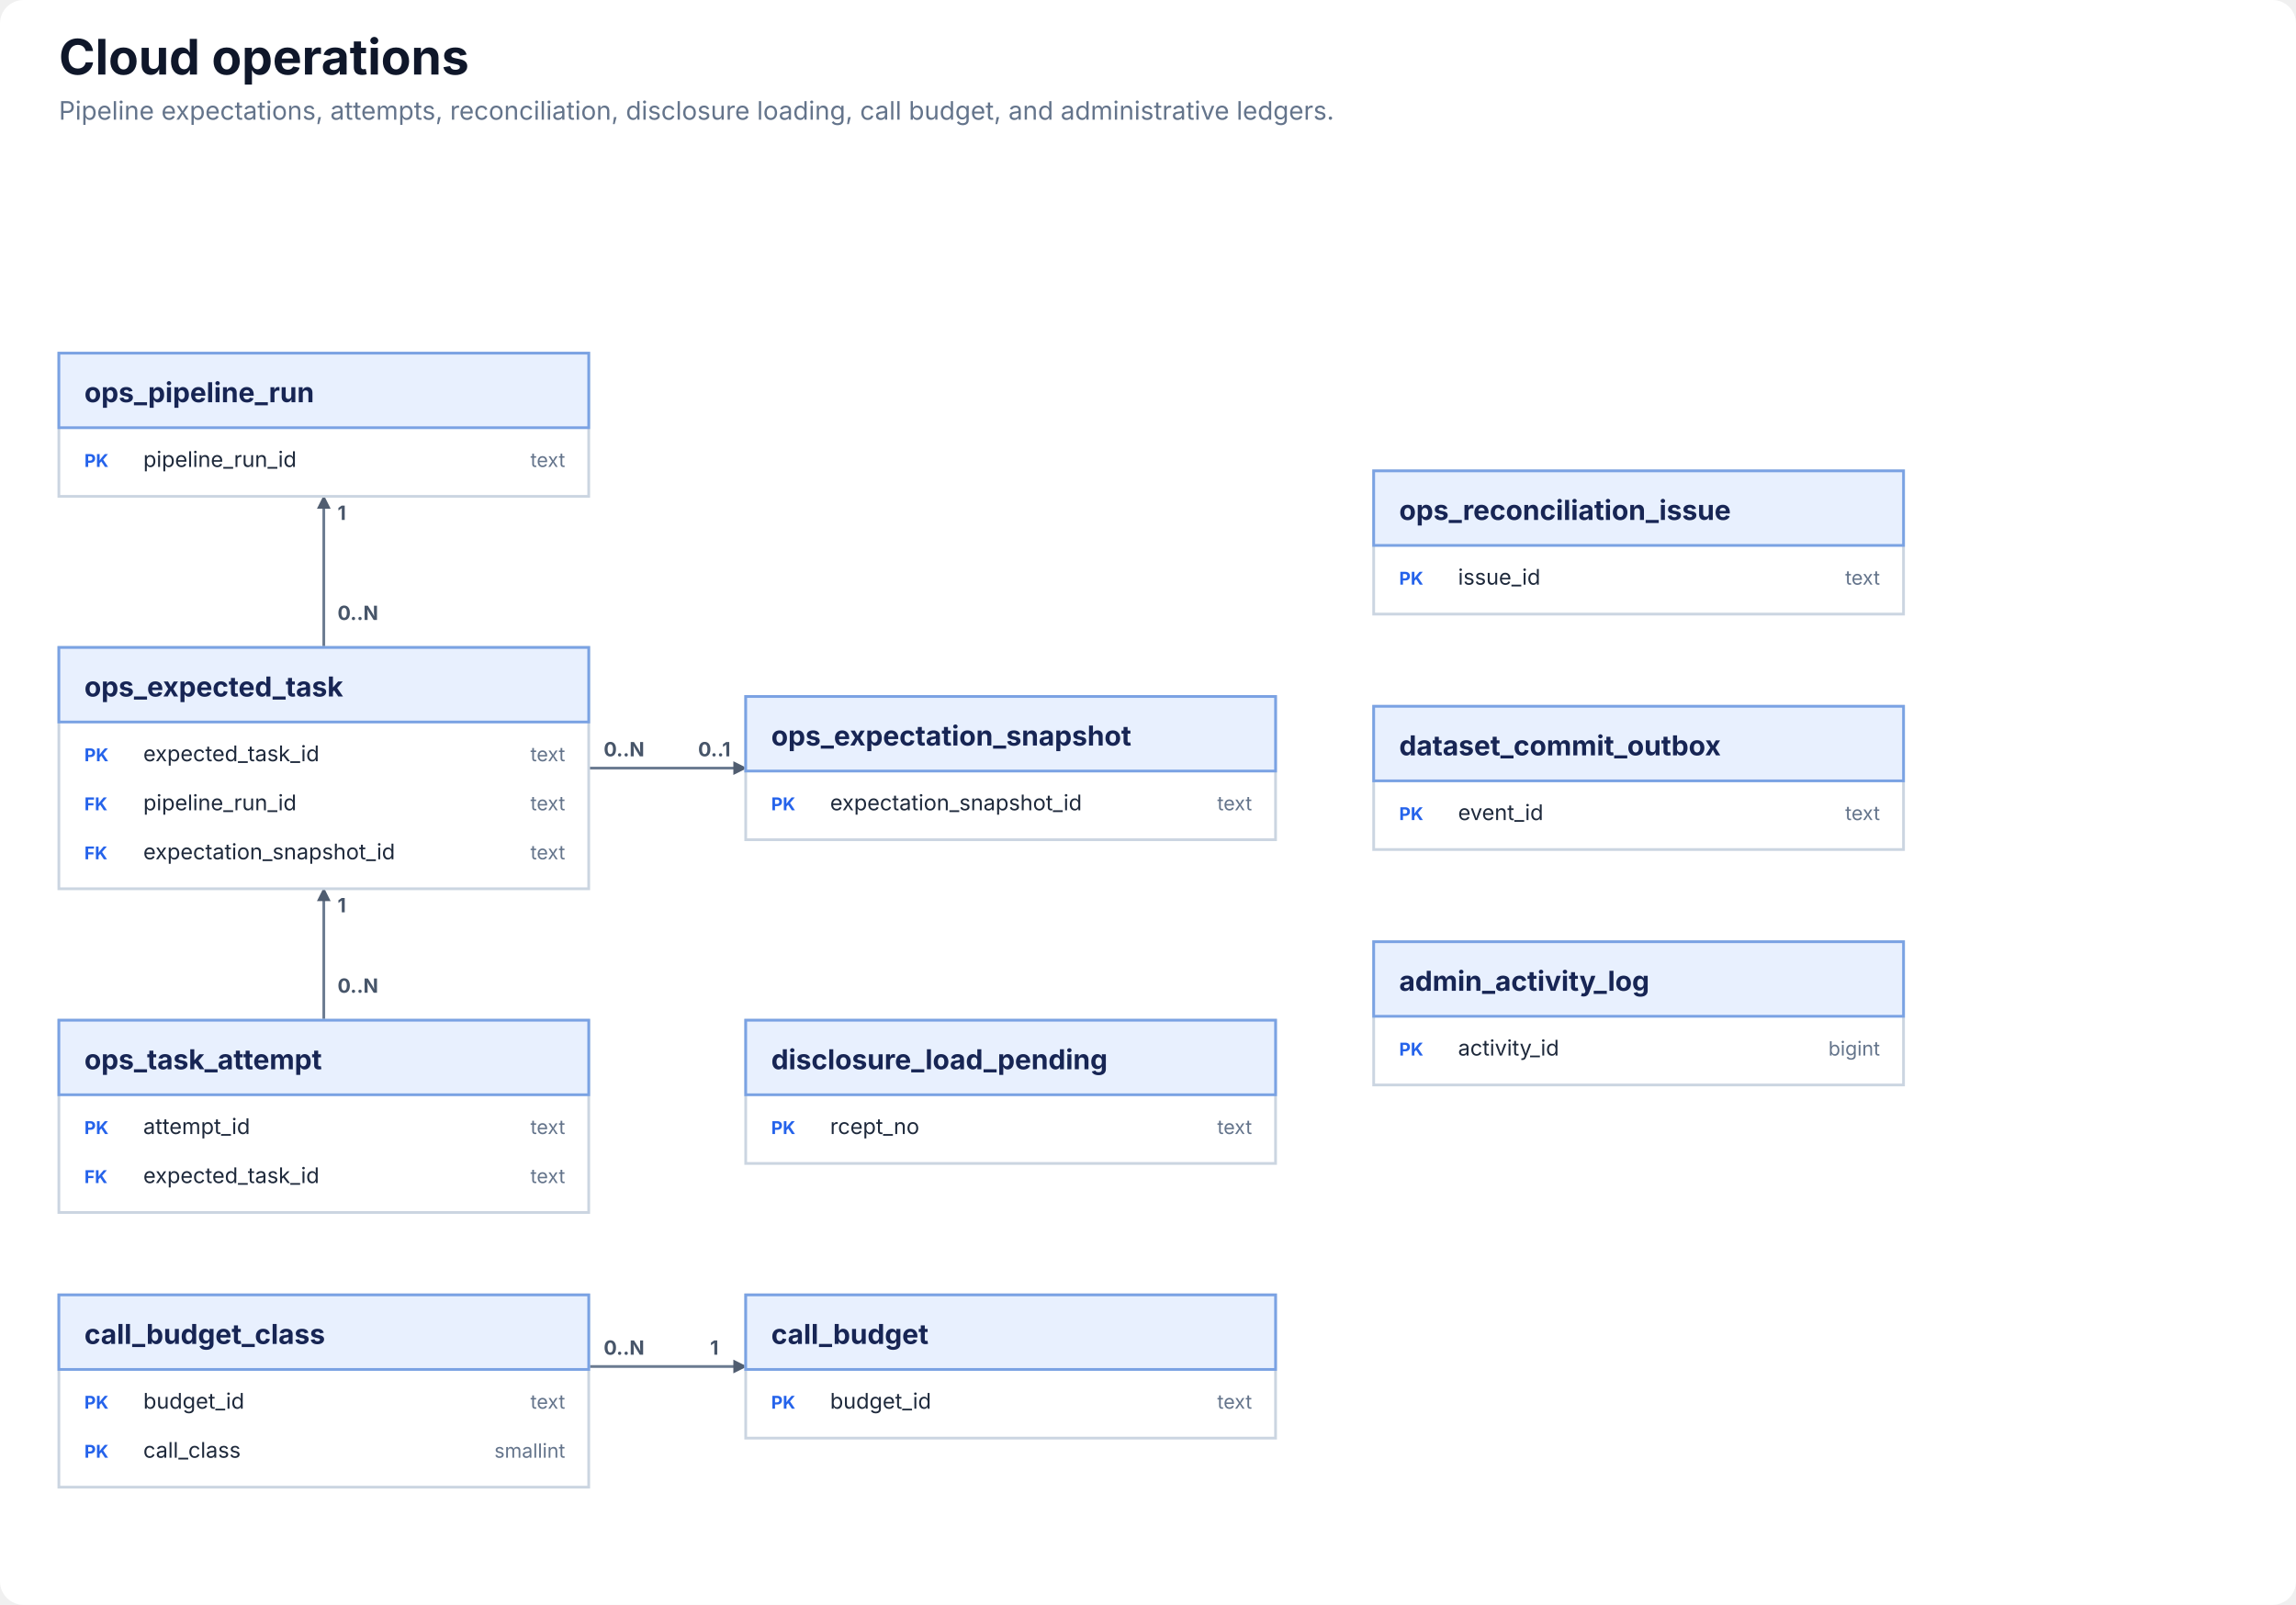
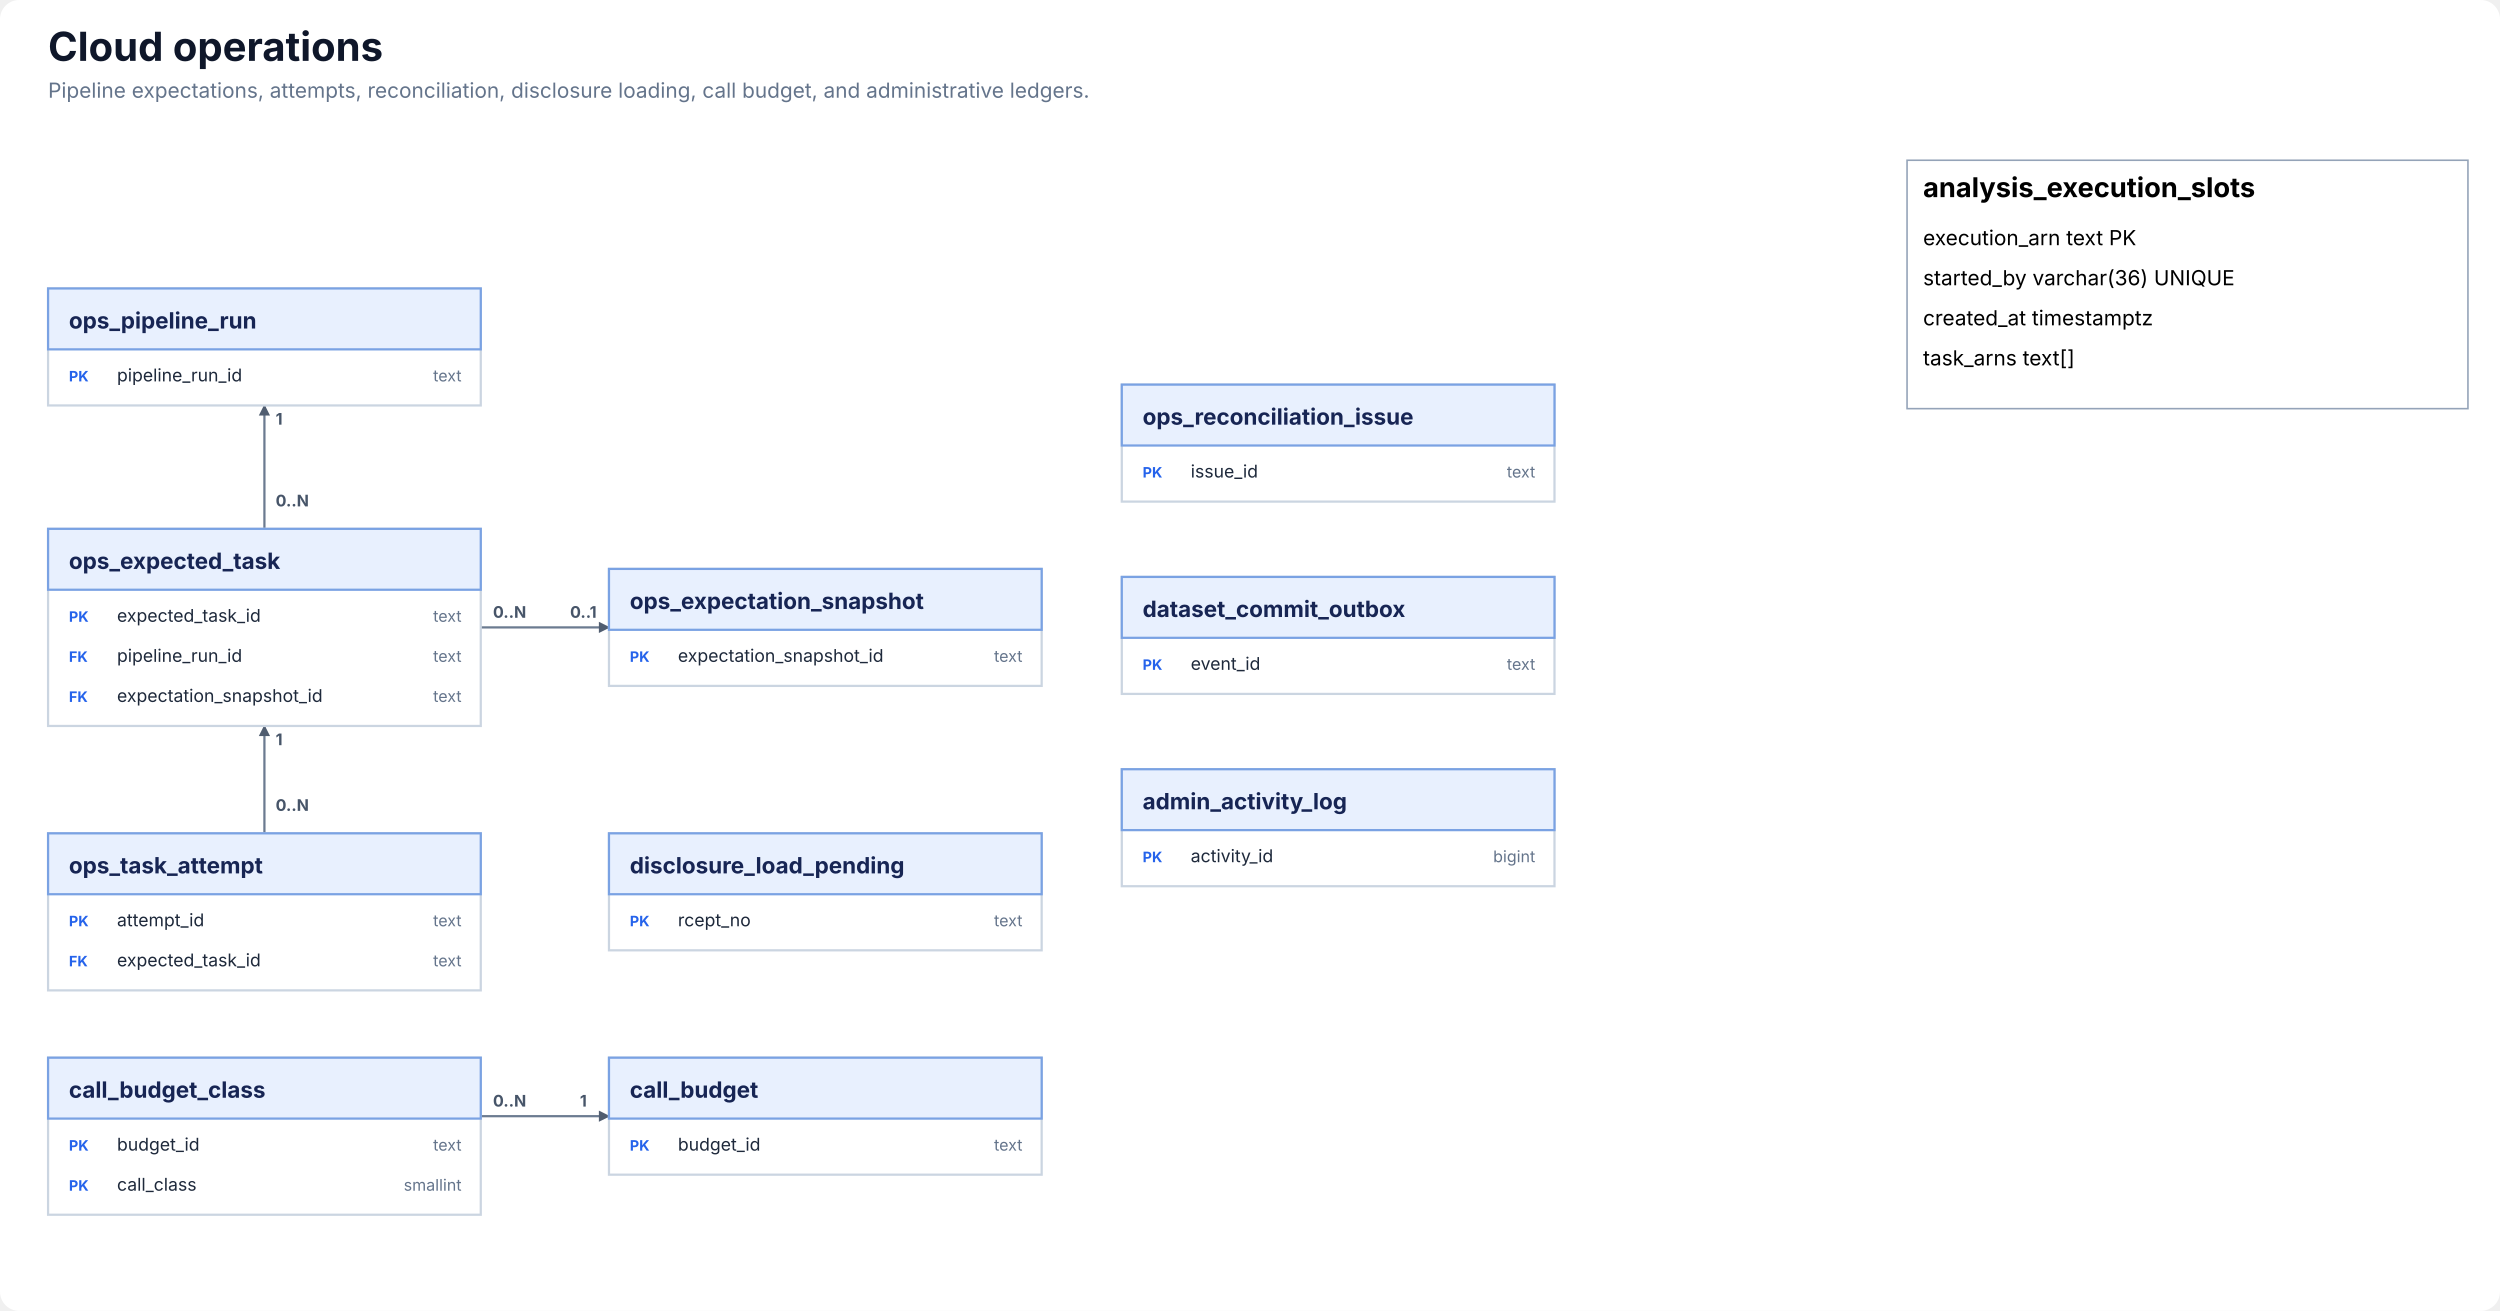
- <svg xmlns="http://www.w3.org/2000/svg" viewBox="0 0 1170 818" role="img" aria-labelledby="title desc">
+ <svg xmlns="http://www.w3.org/2000/svg" viewBox="0 0 1560 818" role="img" aria-labelledby="title desc">
  <defs>
    <marker id="arrow" viewBox="0 0 10 10" refX="9" refY="5" markerWidth="5" markerHeight="5" orient="auto">
      <path d="M 0 0 L 10 5 L 0 10 z" class="arrow" />
    </marker>
  </defs>
  <style>
  :root { color-scheme: light; }
  text { font-family: -apple-system,BlinkMacSystemFont,"Segoe UI",sans-serif; }
  .canvas { fill:#ffffff; } .title { fill:#0f172a;font-size:25px;font-weight:700; } .subtitle { fill:#64748b;font-size:13px; }
  .table { fill:#fff;stroke:#cbd5e1;stroke-width:1.4; } .table-head { fill:#e8f0fe;stroke:#7aa2e3;stroke-width:1.4; }
  .table-name { fill:#172554;font-size:14px;font-weight:700; } .field { fill:#1e293b;font-size:11px; } .type { fill:#64748b;font-size:10px; } .key { fill:#2563eb;font-size:9px;font-weight:700; }
  .relation { fill:none;stroke:#64748b;stroke-width:1.4;opacity:.95; } .arrow { fill:#475569; }
  .relation-halo { fill:none;stroke:#ffffff;stroke-width:5; }
  .cardinality { fill:#475569;font-size:10px;font-weight:700;paint-order:stroke;stroke:#ffffff;stroke-width:3px;stroke-linejoin:round; }
  .domain-zone rect { fill:#eff6ff;fill-opacity:.35;stroke:#bfdbfe;stroke-width:1.2;stroke-dasharray:6 5; }
  .domain-zone text { fill:#475569;font-size:13px;font-weight:700;letter-spacing:.02em; }
  .node.entity .table-head,.legend-item.entity .legend-swatch { fill:#bfdbfe;stroke:#2563eb; }
  .node.attribute .table-head,.legend-item.attribute .legend-swatch { fill:#fef3c7;stroke:#d97706; }
  .node.binding .table-head,.legend-item.binding .legend-swatch { fill:#ccfbf1;stroke:#0f766e; }
  .node.process .table-head,.legend-item.process .legend-swatch { fill:#ffedd5;stroke:#ea580c; }
  .node.explanation .table-head,.legend-item.explanation .legend-swatch { fill:#ede9fe;stroke:#7c3aed; }
  .node.entity .table-name,.node.attribute .table-name,.node.binding .table-name,
  .node.process .table-name,.node.explanation .table-name { fill:#172554; }
  .node.entity#table-entity .table,.node.entity#table-entity .table-head { stroke-width:2.6; }
  .legend-item text { fill:#475569;font-size:10px; } .legend-swatch { stroke-width:1.2; }
</style>
  <rect class="canvas" width="100%" height="100%" rx="12" />
  <text class="title" x="30" y="38">Cloud operations</text>
  <text class="subtitle" x="30" y="61">Pipeline expectations, attempts, reconciliation, disclosure loading, call budget, and administrative ledgers.</text>
  <g aria-label="domains" />
  <g aria-label="relationships">
    <path class="relation-halo" d="M 165 330 L 165 253" />
    <path class="relation" d="M 165 330 L 165 253" marker-end="url(#arrow)" />
    <path class="relation-halo" d="M 165 520 L 165 453" />
    <path class="relation" d="M 165 520 L 165 453" marker-end="url(#arrow)" />
    <path class="relation-halo" d="M 300 391.5 L 380 391.5" />
    <path class="relation" d="M 300 391.5 L 380 391.5" marker-end="url(#arrow)" />
    <path class="relation-halo" d="M 300 696.5 L 380 696.5" />
    <path class="relation" d="M 300 696.5 L 380 696.5" marker-end="url(#arrow)" />
    <text class="cardinality" x="172" y="316" text-anchor="start">0..N</text>
    <text class="cardinality" x="172" y="265" text-anchor="start">1</text>
    <text class="cardinality" x="172" y="506" text-anchor="start">0..N</text>
    <text class="cardinality" x="172" y="465" text-anchor="start">1</text>
    <text class="cardinality" x="318" y="385.5" text-anchor="middle">0..N</text>
    <text class="cardinality" x="364" y="385.5" text-anchor="middle">0..1</text>
    <text class="cardinality" x="318" y="690.5" text-anchor="middle">0..N</text>
    <text class="cardinality" x="364" y="690.5" text-anchor="middle">1</text>
  </g>
  <g aria-label="tables">
    <g id="table-ops_pipeline_run" class="node ">
      <rect class="table" x="30" y="180" width="270" height="73" />
      <rect class="table-head" x="30" y="180" width="270" height="38" />
      <text class="table-name" x="43" y="205" font-size="14px">ops_pipeline_run</text>
      <text class="key" x="43" y="238">PK</text>
      <text class="field" x="73" y="238">pipeline_run_id</text>
      <text class="type" x="288" y="238" text-anchor="end">text</text>
    </g>
    <g id="table-ops_expectation_snapshot" class="node ">
      <rect class="table" x="380" y="355" width="270" height="73" />
      <rect class="table-head" x="380" y="355" width="270" height="38" />
      <text class="table-name" x="393" y="380" font-size="14px">ops_expectation_snapshot</text>
      <text class="key" x="393" y="413">PK</text>
      <text class="field" x="423" y="413">expectation_snapshot_id</text>
      <text class="type" x="638" y="413" text-anchor="end">text</text>
    </g>
    <g id="table-ops_expected_task" class="node ">
      <rect class="table" x="30" y="330" width="270" height="123" />
      <rect class="table-head" x="30" y="330" width="270" height="38" />
      <text class="table-name" x="43" y="355" font-size="14px">ops_expected_task</text>
      <text class="key" x="43" y="388">PK</text>
      <text class="field" x="73" y="388">expected_task_id</text>
      <text class="type" x="288" y="388" text-anchor="end">text</text>
      <text class="key" x="43" y="413">FK</text>
      <text class="field" x="73" y="413">pipeline_run_id</text>
      <text class="type" x="288" y="413" text-anchor="end">text</text>
      <text class="key" x="43" y="438">FK</text>
      <text class="field" x="73" y="438">expectation_snapshot_id</text>
      <text class="type" x="288" y="438" text-anchor="end">text</text>
    </g>
    <g id="table-ops_task_attempt" class="node ">
      <rect class="table" x="30" y="520" width="270" height="98" />
      <rect class="table-head" x="30" y="520" width="270" height="38" />
      <text class="table-name" x="43" y="545" font-size="14px">ops_task_attempt</text>
      <text class="key" x="43" y="578">PK</text>
      <text class="field" x="73" y="578">attempt_id</text>
      <text class="type" x="288" y="578" text-anchor="end">text</text>
      <text class="key" x="43" y="603">FK</text>
      <text class="field" x="73" y="603">expected_task_id</text>
      <text class="type" x="288" y="603" text-anchor="end">text</text>
    </g>
    <g id="table-ops_reconciliation_issue" class="node ">
      <rect class="table" x="700" y="240" width="270" height="73" />
      <rect class="table-head" x="700" y="240" width="270" height="38" />
      <text class="table-name" x="713" y="265" font-size="14px">ops_reconciliation_issue</text>
      <text class="key" x="713" y="298">PK</text>
      <text class="field" x="743" y="298">issue_id</text>
      <text class="type" x="958" y="298" text-anchor="end">text</text>
    </g>
    <g id="table-dataset_commit_outbox" class="node ">
      <rect class="table" x="700" y="360" width="270" height="73" />
      <rect class="table-head" x="700" y="360" width="270" height="38" />
      <text class="table-name" x="713" y="385" font-size="14px">dataset_commit_outbox</text>
      <text class="key" x="713" y="418">PK</text>
      <text class="field" x="743" y="418">event_id</text>
      <text class="type" x="958" y="418" text-anchor="end">text</text>
    </g>
    <g id="table-admin_activity_log" class="node ">
      <rect class="table" x="700" y="480" width="270" height="73" />
      <rect class="table-head" x="700" y="480" width="270" height="38" />
      <text class="table-name" x="713" y="505" font-size="14px">admin_activity_log</text>
      <text class="key" x="713" y="538">PK</text>
      <text class="field" x="743" y="538">activity_id</text>
      <text class="type" x="958" y="538" text-anchor="end">bigint</text>
    </g>
    <g id="table-disclosure_load_pending" class="node ">
      <rect class="table" x="380" y="520" width="270" height="73" />
      <rect class="table-head" x="380" y="520" width="270" height="38" />
      <text class="table-name" x="393" y="545" font-size="14px">disclosure_load_pending</text>
      <text class="key" x="393" y="578">PK</text>
      <text class="field" x="423" y="578">rcept_no</text>
      <text class="type" x="638" y="578" text-anchor="end">text</text>
    </g>
    <g id="table-call_budget" class="node ">
      <rect class="table" x="380" y="660" width="270" height="73" />
      <rect class="table-head" x="380" y="660" width="270" height="38" />
      <text class="table-name" x="393" y="685" font-size="14px">call_budget</text>
      <text class="key" x="393" y="718">PK</text>
      <text class="field" x="423" y="718">budget_id</text>
      <text class="type" x="638" y="718" text-anchor="end">text</text>
    </g>
    <g id="table-call_budget_class" class="node ">
      <rect class="table" x="30" y="660" width="270" height="98" />
      <rect class="table-head" x="30" y="660" width="270" height="38" />
      <text class="table-name" x="43" y="685" font-size="14px">call_budget_class</text>
      <text class="key" x="43" y="718">PK</text>
      <text class="field" x="73" y="718">budget_id</text>
      <text class="type" x="288" y="718" text-anchor="end">text</text>
      <text class="key" x="43" y="743">PK</text>
      <text class="field" x="73" y="743">call_class</text>
      <text class="type" x="288" y="743" text-anchor="end">smallint</text>
    </g>
  </g>
+   <g transform="translate(1190,100)">
+     <rect width="350" height="155" fill="#ffffff" stroke="#94a3b8" />
+     <text x="10" y="23" font-size="17" font-weight="bold">analysis_execution_slots</text>
+     <text x="10" y="53" font-size="13">execution_arn text PK</text>
+     <text x="10" y="78" font-size="13">started_by varchar(36) UNIQUE</text>
+     <text x="10" y="103" font-size="13">created_at timestamptz</text>
+     <text x="10" y="128" font-size="13">task_arns text[]</text>
+   </g>
</svg>
